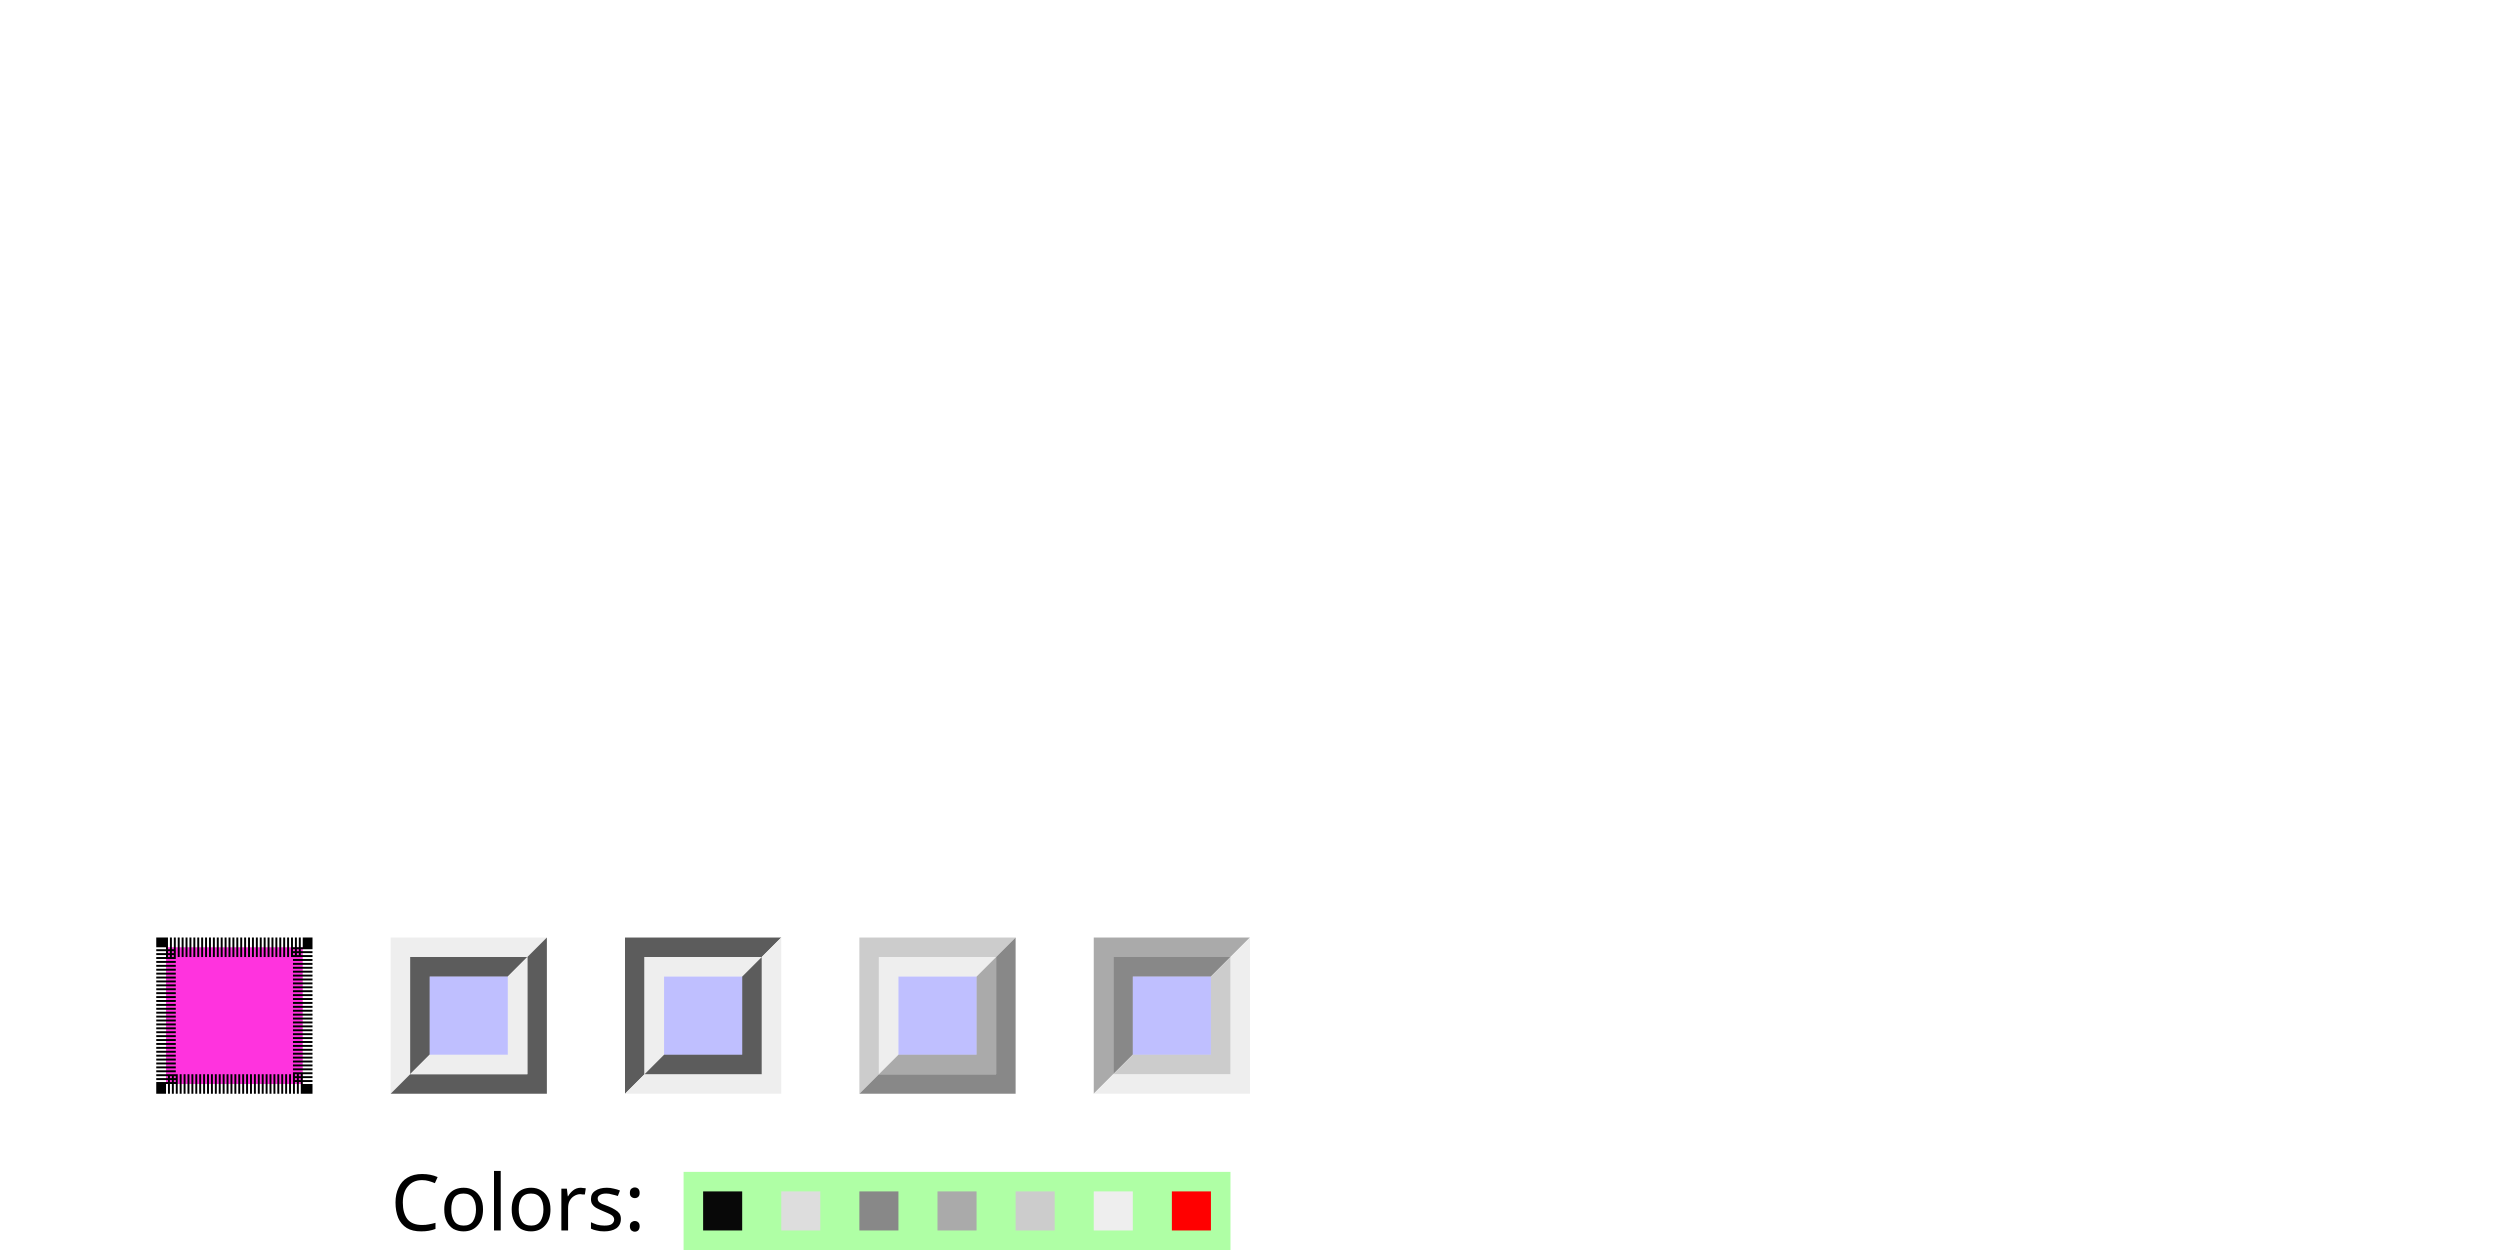
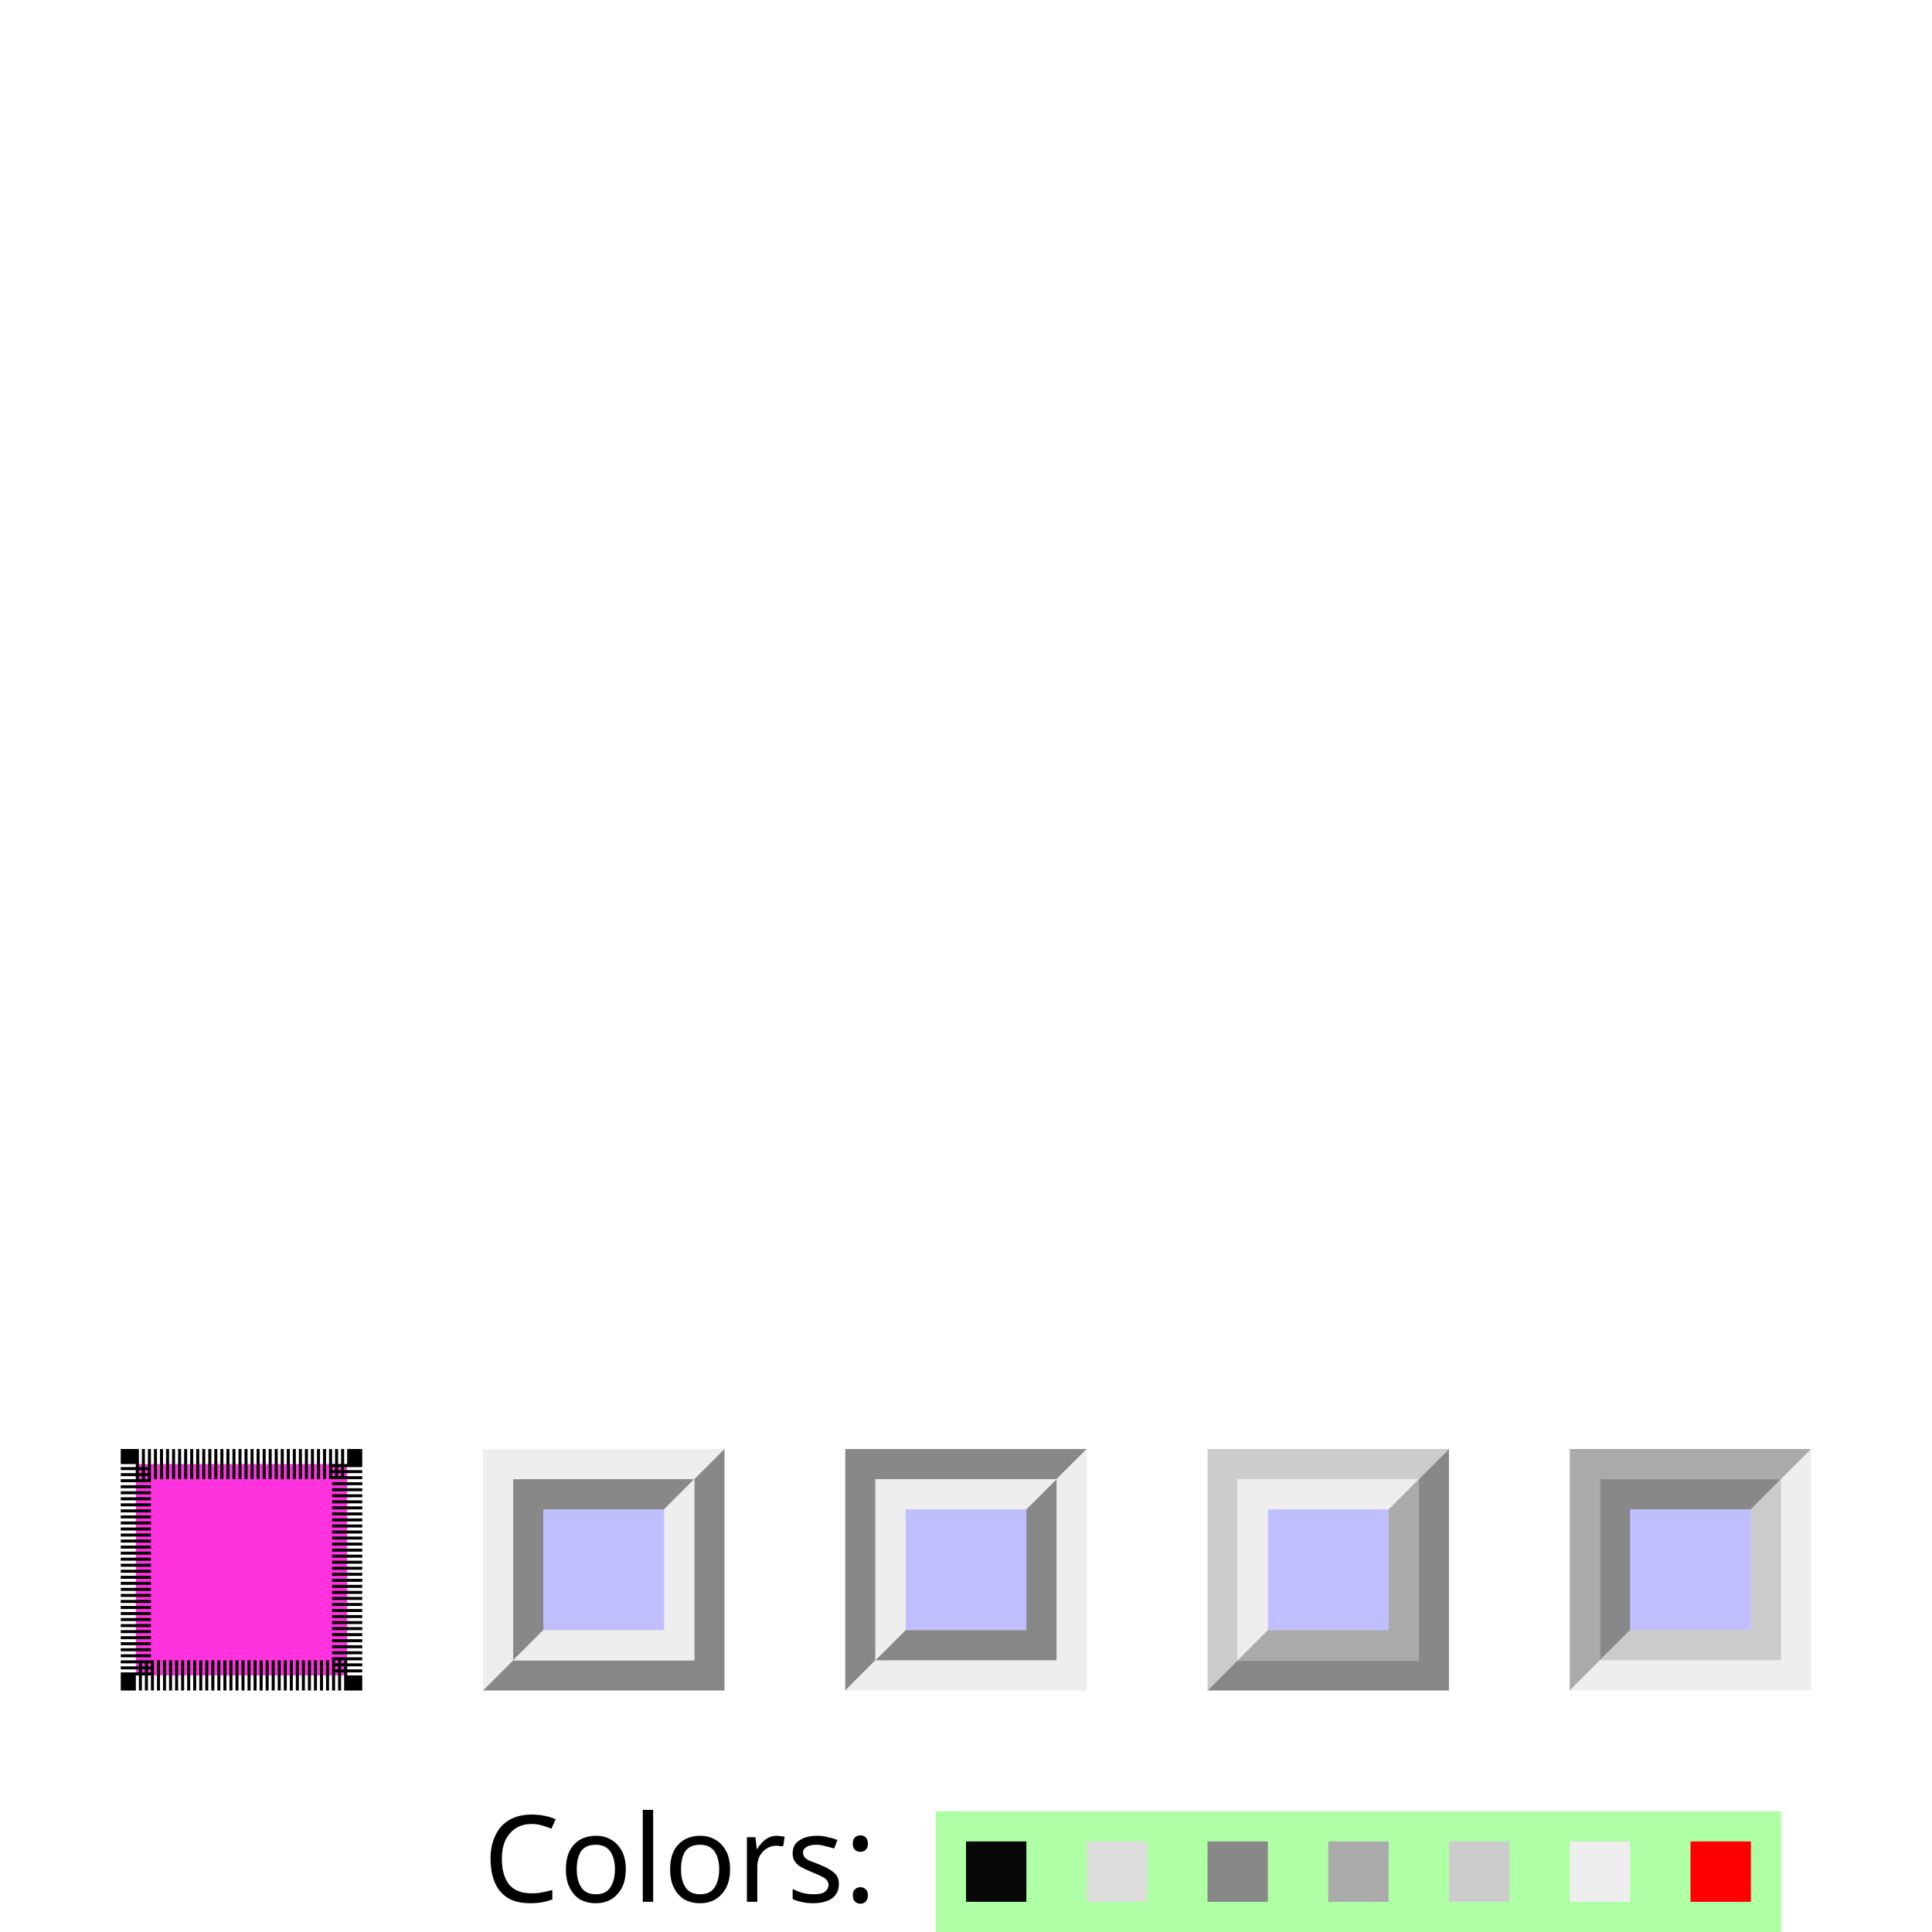
- <svg xmlns="http://www.w3.org/2000/svg" width="128" height="64" id="svg2985" version="1.1" style="display:inline">
+ <svg xmlns="http://www.w3.org/2000/svg" width="64" height="64" id="svg2985" version="1.1" style="display:inline">
  <defs id="defs2987" />
-   <g id="layer3" style="display:inline">
+   <g id="layer3" style="display:inline" transform="translate(-4,0)">
    <text xml:space="preserve" style="font-size:4px;font-style:normal;font-weight:normal;line-height:125%;letter-spacing:0px;word-spacing:0px;fill:#000000;fill-opacity:1;stroke:none;display:inline;font-family:Sans" x="20" y="63" id="text4206">
      <tspan id="tspan4208" x="20" y="63">Colors:</tspan>
    </text>
    <rect transform="translate(0,-536)" style="fill:#79ff69;fill-opacity:0.594;stroke:none;display:inline" id="FrameEO-child-4-1" width="28" height="4" x="35" y="596" />
  </g>
-   <g id="layer1" transform="translate(0,-536)" style="display:inline">
+   <g id="layer1" transform="translate(-4,-536)" style="display:inline">
    <rect style="fill:#ff33de;fill-opacity:1;stroke:#000000;stroke-width:1;stroke-linecap:butt;stroke-miterlimit:4;stroke-opacity:1;stroke-dasharray:0.1, 0.1;stroke-dashoffset:0" id="test-box" width="7" height="7" x="8.5" y="584.5" />
    <g id="FrameEtchedOut">
      <path id="test-box-8" d="m 20,584 0,0.5 0,7.5 1,-1 0,-6 6,0 1,-1 -7.5,0 z" style="font-size:medium;font-style:normal;font-variant:normal;font-weight:normal;font-stretch:normal;text-indent:0;text-align:start;text-decoration:none;line-height:normal;letter-spacing:normal;word-spacing:normal;text-transform:none;direction:ltr;block-progression:tb;writing-mode:lr-tb;text-anchor:start;baseline-shift:baseline;color:#000000;fill:#eeeeee;fill-opacity:1;stroke:none;stroke-width:1;marker:none;visibility:visible;display:inline;overflow:visible;enable-background:accumulate;font-family:Sans;-inkscape-font-specification:Sans" />
-       <path id="test-box-8-1" d="m 28,592 0,-0.5 0,-7.5 -1,1 0,6 -6,0 -1,1 7.5,0 z" style="font-size:medium;font-style:normal;font-variant:normal;font-weight:normal;font-stretch:normal;text-indent:0;text-align:start;text-decoration:none;line-height:normal;letter-spacing:normal;word-spacing:normal;text-transform:none;direction:ltr;block-progression:tb;writing-mode:lr-tb;text-anchor:start;baseline-shift:baseline;color:#000000;fill:#5c5c5c;fill-opacity:1;stroke:none;stroke-width:1;marker:none;visibility:visible;display:inline;overflow:visible;enable-background:accumulate;font-family:Sans;-inkscape-font-specification:Sans" />
-       <path id="test-box-8-0" d="m 21,585 0,0.375 0,5.625 1,-1 0,-4 4,0 1,-1 -5.625,0 z" style="font-size:medium;font-style:normal;font-variant:normal;font-weight:normal;font-stretch:normal;text-indent:0;text-align:start;text-decoration:none;line-height:normal;letter-spacing:normal;word-spacing:normal;text-transform:none;direction:ltr;block-progression:tb;writing-mode:lr-tb;text-anchor:start;baseline-shift:baseline;color:#000000;fill:#5c5c5c;fill-opacity:1;stroke:none;stroke-width:1;marker:none;visibility:visible;display:inline;overflow:visible;enable-background:accumulate;font-family:Sans;-inkscape-font-specification:Sans" />
+       <path id="test-box-8-1" d="m 28,592 0,-0.5 0,-7.5 -1,1 0,6 -6,0 -1,1 7.5,0 z" style="font-size:medium;font-style:normal;font-variant:normal;font-weight:normal;font-stretch:normal;text-indent:0;text-align:start;text-decoration:none;line-height:normal;letter-spacing:normal;word-spacing:normal;text-transform:none;direction:ltr;block-progression:tb;writing-mode:lr-tb;text-anchor:start;baseline-shift:baseline;color:#000000;fill:#888888;fill-opacity:1;stroke:none;stroke-width:1;marker:none;visibility:visible;display:inline;overflow:visible;enable-background:accumulate;font-family:Sans;-inkscape-font-specification:Sans" />
+       <path id="test-box-8-0" d="m 21,585 0,0.375 0,5.625 1,-1 0,-4 4,0 1,-1 -5.625,0 z" style="font-size:medium;font-style:normal;font-variant:normal;font-weight:normal;font-stretch:normal;text-indent:0;text-align:start;text-decoration:none;line-height:normal;letter-spacing:normal;word-spacing:normal;text-transform:none;direction:ltr;block-progression:tb;writing-mode:lr-tb;text-anchor:start;baseline-shift:baseline;color:#000000;fill:#888888;fill-opacity:1;stroke:none;stroke-width:1;marker:none;visibility:visible;display:inline;overflow:visible;enable-background:accumulate;font-family:Sans;-inkscape-font-specification:Sans" />
      <path id="test-box-8-0-2" d="m 27,591 0,-0.375 0,-5.625 -1,1 0,4 -4,0 -1,1 5.625,0 z" style="font-size:medium;font-style:normal;font-variant:normal;font-weight:normal;font-stretch:normal;text-indent:0;text-align:start;text-decoration:none;line-height:normal;letter-spacing:normal;word-spacing:normal;text-transform:none;direction:ltr;block-progression:tb;writing-mode:lr-tb;text-anchor:start;baseline-shift:baseline;color:#000000;fill:#eeeeee;fill-opacity:1;stroke:none;stroke-width:1;marker:none;visibility:visible;display:inline;overflow:visible;enable-background:accumulate;font-family:Sans;-inkscape-font-specification:Sans" />
    </g>
    <g id="FrameEtchedIn">
-       <path id="test-box-8-08" d="m 32,584 0,0.5 0,7.5 1,-1 0,-6 6,0 1,-1 -7.5,0 z" style="font-size:medium;font-style:normal;font-variant:normal;font-weight:normal;font-stretch:normal;text-indent:0;text-align:start;text-decoration:none;line-height:normal;letter-spacing:normal;word-spacing:normal;text-transform:none;direction:ltr;block-progression:tb;writing-mode:lr-tb;text-anchor:start;baseline-shift:baseline;color:#000000;fill:#5c5c5c;fill-opacity:1;stroke:none;stroke-width:1;marker:none;visibility:visible;display:inline;overflow:visible;enable-background:accumulate;font-family:Sans;-inkscape-font-specification:Sans" />
+       <path id="test-box-8-08" d="m 32,584 0,0.5 0,7.5 1,-1 0,-6 6,0 1,-1 -7.5,0 z" style="font-size:medium;font-style:normal;font-variant:normal;font-weight:normal;font-stretch:normal;text-indent:0;text-align:start;text-decoration:none;line-height:normal;letter-spacing:normal;word-spacing:normal;text-transform:none;direction:ltr;block-progression:tb;writing-mode:lr-tb;text-anchor:start;baseline-shift:baseline;color:#000000;fill:#888888;fill-opacity:1;stroke:none;stroke-width:1;marker:none;visibility:visible;display:inline;overflow:visible;enable-background:accumulate;font-family:Sans;-inkscape-font-specification:Sans" />
      <path id="test-box-8-1-5" d="m 40,592 0,-0.5 0,-7.5 -1,1 0,6 -6,0 -1,1 7.5,0 z" style="font-size:medium;font-style:normal;font-variant:normal;font-weight:normal;font-stretch:normal;text-indent:0;text-align:start;text-decoration:none;line-height:normal;letter-spacing:normal;word-spacing:normal;text-transform:none;direction:ltr;block-progression:tb;writing-mode:lr-tb;text-anchor:start;baseline-shift:baseline;color:#000000;fill:#eeeeee;fill-opacity:1;stroke:none;stroke-width:1;marker:none;visibility:visible;display:inline;overflow:visible;enable-background:accumulate;font-family:Sans;-inkscape-font-specification:Sans" />
      <path id="test-box-8-0-6" d="m 33,585 0,0.375 0,5.625 1,-1 0,-4 4,0 1,-1 -5.625,0 z" style="font-size:medium;font-style:normal;font-variant:normal;font-weight:normal;font-stretch:normal;text-indent:0;text-align:start;text-decoration:none;line-height:normal;letter-spacing:normal;word-spacing:normal;text-transform:none;direction:ltr;block-progression:tb;writing-mode:lr-tb;text-anchor:start;baseline-shift:baseline;color:#000000;fill:#eeeeee;fill-opacity:1;stroke:none;stroke-width:1;marker:none;visibility:visible;display:inline;overflow:visible;enable-background:accumulate;font-family:Sans;-inkscape-font-specification:Sans" />
-       <path id="test-box-8-0-2-6" d="m 39,591 0,-0.375 0,-5.625 -1,1 0,4 -4,0 -1,1 5.625,0 z" style="font-size:medium;font-style:normal;font-variant:normal;font-weight:normal;font-stretch:normal;text-indent:0;text-align:start;text-decoration:none;line-height:normal;letter-spacing:normal;word-spacing:normal;text-transform:none;direction:ltr;block-progression:tb;writing-mode:lr-tb;text-anchor:start;baseline-shift:baseline;color:#000000;fill:#5c5c5c;fill-opacity:1;stroke:none;stroke-width:1;marker:none;visibility:visible;display:inline;overflow:visible;enable-background:accumulate;font-family:Sans;-inkscape-font-specification:Sans" />
+       <path id="test-box-8-0-2-6" d="m 39,591 0,-0.375 0,-5.625 -1,1 0,4 -4,0 -1,1 5.625,0 z" style="font-size:medium;font-style:normal;font-variant:normal;font-weight:normal;font-stretch:normal;text-indent:0;text-align:start;text-decoration:none;line-height:normal;letter-spacing:normal;word-spacing:normal;text-transform:none;direction:ltr;block-progression:tb;writing-mode:lr-tb;text-anchor:start;baseline-shift:baseline;color:#000000;fill:#888888;fill-opacity:1;stroke:none;stroke-width:1;marker:none;visibility:visible;display:inline;overflow:visible;enable-background:accumulate;font-family:Sans;-inkscape-font-specification:Sans" />
    </g>
    <g id="FrameOut">
      <path id="test-box-8-04" d="m 44,584 0,0.5 0,7.5 1,-1 0,-6 6,0 1,-1 -7.5,0 z" style="font-size:medium;font-style:normal;font-variant:normal;font-weight:normal;font-stretch:normal;text-indent:0;text-align:start;text-decoration:none;line-height:normal;letter-spacing:normal;word-spacing:normal;text-transform:none;direction:ltr;block-progression:tb;writing-mode:lr-tb;text-anchor:start;baseline-shift:baseline;color:#000000;fill:#cccccc;fill-opacity:1;stroke:none;stroke-width:1;marker:none;visibility:visible;display:inline;overflow:visible;enable-background:accumulate;font-family:Sans;-inkscape-font-specification:Sans" />
      <path id="test-box-8-1-1" d="m 52,592 0,-0.5 0,-7.5 -1,1 0,6 -6,0 -1,1 7.5,0 z" style="font-size:medium;font-style:normal;font-variant:normal;font-weight:normal;font-stretch:normal;text-indent:0;text-align:start;text-decoration:none;line-height:normal;letter-spacing:normal;word-spacing:normal;text-transform:none;direction:ltr;block-progression:tb;writing-mode:lr-tb;text-anchor:start;baseline-shift:baseline;color:#000000;fill:#888888;fill-opacity:1;stroke:none;stroke-width:1;marker:none;visibility:visible;display:inline;overflow:visible;enable-background:accumulate;font-family:Sans;-inkscape-font-specification:Sans" />
      <path id="test-box-8-0-4" d="m 45,585 0,0.375 0,5.625 1,-1 0,-4 4,0 1,-1 -5.625,0 z" style="font-size:medium;font-style:normal;font-variant:normal;font-weight:normal;font-stretch:normal;text-indent:0;text-align:start;text-decoration:none;line-height:normal;letter-spacing:normal;word-spacing:normal;text-transform:none;direction:ltr;block-progression:tb;writing-mode:lr-tb;text-anchor:start;baseline-shift:baseline;color:#000000;fill:#eeeeee;fill-opacity:1;stroke:none;stroke-width:1;marker:none;visibility:visible;display:inline;overflow:visible;enable-background:accumulate;font-family:Sans;-inkscape-font-specification:Sans" />
      <path id="test-box-8-0-2-60" d="m 51,591 0,-0.375 0,-5.625 -1,1 0,4 -4,0 -1,1 5.625,0 z" style="font-size:medium;font-style:normal;font-variant:normal;font-weight:normal;font-stretch:normal;text-indent:0;text-align:start;text-decoration:none;line-height:normal;letter-spacing:normal;word-spacing:normal;text-transform:none;direction:ltr;block-progression:tb;writing-mode:lr-tb;text-anchor:start;baseline-shift:baseline;color:#000000;fill:#aaaaaa;fill-opacity:1;stroke:none;stroke-width:1;marker:none;visibility:visible;display:inline;overflow:visible;enable-background:accumulate;font-family:Sans;-inkscape-font-specification:Sans" />
    </g>
    <g id="FrameIn">
      <path id="test-box-8-04-5" d="m 56,584 0,0.5 0,7.5 1,-1 0,-6 6,0 1,-1 -7.5,0 z" style="font-size:medium;font-style:normal;font-variant:normal;font-weight:normal;font-stretch:normal;text-indent:0;text-align:start;text-decoration:none;line-height:normal;letter-spacing:normal;word-spacing:normal;text-transform:none;direction:ltr;block-progression:tb;writing-mode:lr-tb;text-anchor:start;baseline-shift:baseline;color:#000000;fill:#aaaaaa;fill-opacity:1;stroke:none;stroke-width:1;marker:none;visibility:visible;display:inline;overflow:visible;enable-background:accumulate;font-family:Sans;-inkscape-font-specification:Sans" />
      <path id="test-box-8-1-1-1" d="m 64,592 0,-0.5 0,-7.5 -1,1 0,6 -6,0 -1,1 7.5,0 z" style="font-size:medium;font-style:normal;font-variant:normal;font-weight:normal;font-stretch:normal;text-indent:0;text-align:start;text-decoration:none;line-height:normal;letter-spacing:normal;word-spacing:normal;text-transform:none;direction:ltr;block-progression:tb;writing-mode:lr-tb;text-anchor:start;baseline-shift:baseline;color:#000000;fill:#eeeeee;fill-opacity:1;stroke:none;stroke-width:1;marker:none;visibility:visible;display:inline;overflow:visible;enable-background:accumulate;font-family:Sans;-inkscape-font-specification:Sans" />
      <path id="test-box-8-0-4-5" d="m 57,585 0,0.375 0,5.625 1,-1 0,-4 4,0 1,-1 -5.625,0 z" style="font-size:medium;font-style:normal;font-variant:normal;font-weight:normal;font-stretch:normal;text-indent:0;text-align:start;text-decoration:none;line-height:normal;letter-spacing:normal;word-spacing:normal;text-transform:none;direction:ltr;block-progression:tb;writing-mode:lr-tb;text-anchor:start;baseline-shift:baseline;color:#000000;fill:#888888;fill-opacity:1;stroke:none;stroke-width:1;marker:none;visibility:visible;display:inline;overflow:visible;enable-background:accumulate;font-family:Sans;-inkscape-font-specification:Sans" />
      <path id="test-box-8-0-2-60-6" d="m 63,591 0,-0.375 0,-5.625 -1,1 0,4 -4,0 -1,1 5.625,0 z" style="font-size:medium;font-style:normal;font-variant:normal;font-weight:normal;font-stretch:normal;text-indent:0;text-align:start;text-decoration:none;line-height:normal;letter-spacing:normal;word-spacing:normal;text-transform:none;direction:ltr;block-progression:tb;writing-mode:lr-tb;text-anchor:start;baseline-shift:baseline;color:#000000;fill:#cccccc;fill-opacity:1;stroke:none;stroke-width:1;marker:none;visibility:visible;display:inline;overflow:visible;enable-background:accumulate;font-family:Sans;-inkscape-font-specification:Sans" />
    </g>
    <rect style="fill:#080808;fill-opacity:1;stroke:none;display:inline" id="ColorFG" width="2" height="2" x="36" y="597" />
    <rect style="fill:#dddddd;fill-opacity:1;stroke:none;display:inline" id="ColorBG" width="2" height="2" x="40" y="597" />
    <rect style="fill:#888888;fill-opacity:1;stroke:none;display:inline" id="ColorDark1" width="2" height="2" x="44" y="597" />
    <rect style="fill:#aaaaaa;fill-opacity:1;stroke:none;display:inline" id="ColorDark2" width="2" height="2" x="48" y="597" />
    <rect style="fill:#cccccc;fill-opacity:1;stroke:none;display:inline" id="ColorLight1" width="2" height="2" x="52" y="597" />
    <rect style="fill:#eeeeee;fill-opacity:1;stroke:none;display:inline" id="ColorLight2" width="2" height="2" x="56" y="597" />
    <rect style="fill:#ff0000;fill-opacity:1;stroke:none;display:inline" id="ColorAlert" width="2" height="2" x="60" y="597" />
  </g>
-   <g id="layer2" style="display:inline">
+   <g id="layer2" style="display:inline" transform="translate(-4,0)">
    <rect style="fill:#0000ff;fill-opacity:0.251;stroke:none" id="FrameEtchedOut:child" width="4" height="4" x="22" y="50" />
    <rect transform="translate(0,-536)" style="fill:#0000ff;fill-opacity:0.251;stroke:none;display:inline" id="FrameEtchedIn:child" width="4" height="4" x="34" y="586" />
    <rect style="fill:#0000ff;fill-opacity:0.251;stroke:none;display:inline" id="FrameOut:child" width="4" height="4" x="46" y="50" />
    <rect style="fill:#0000ff;fill-opacity:0.251;stroke:none;display:inline" id="FrameIn:child" width="4" height="4" x="58" y="50" />
  </g>
</svg>
